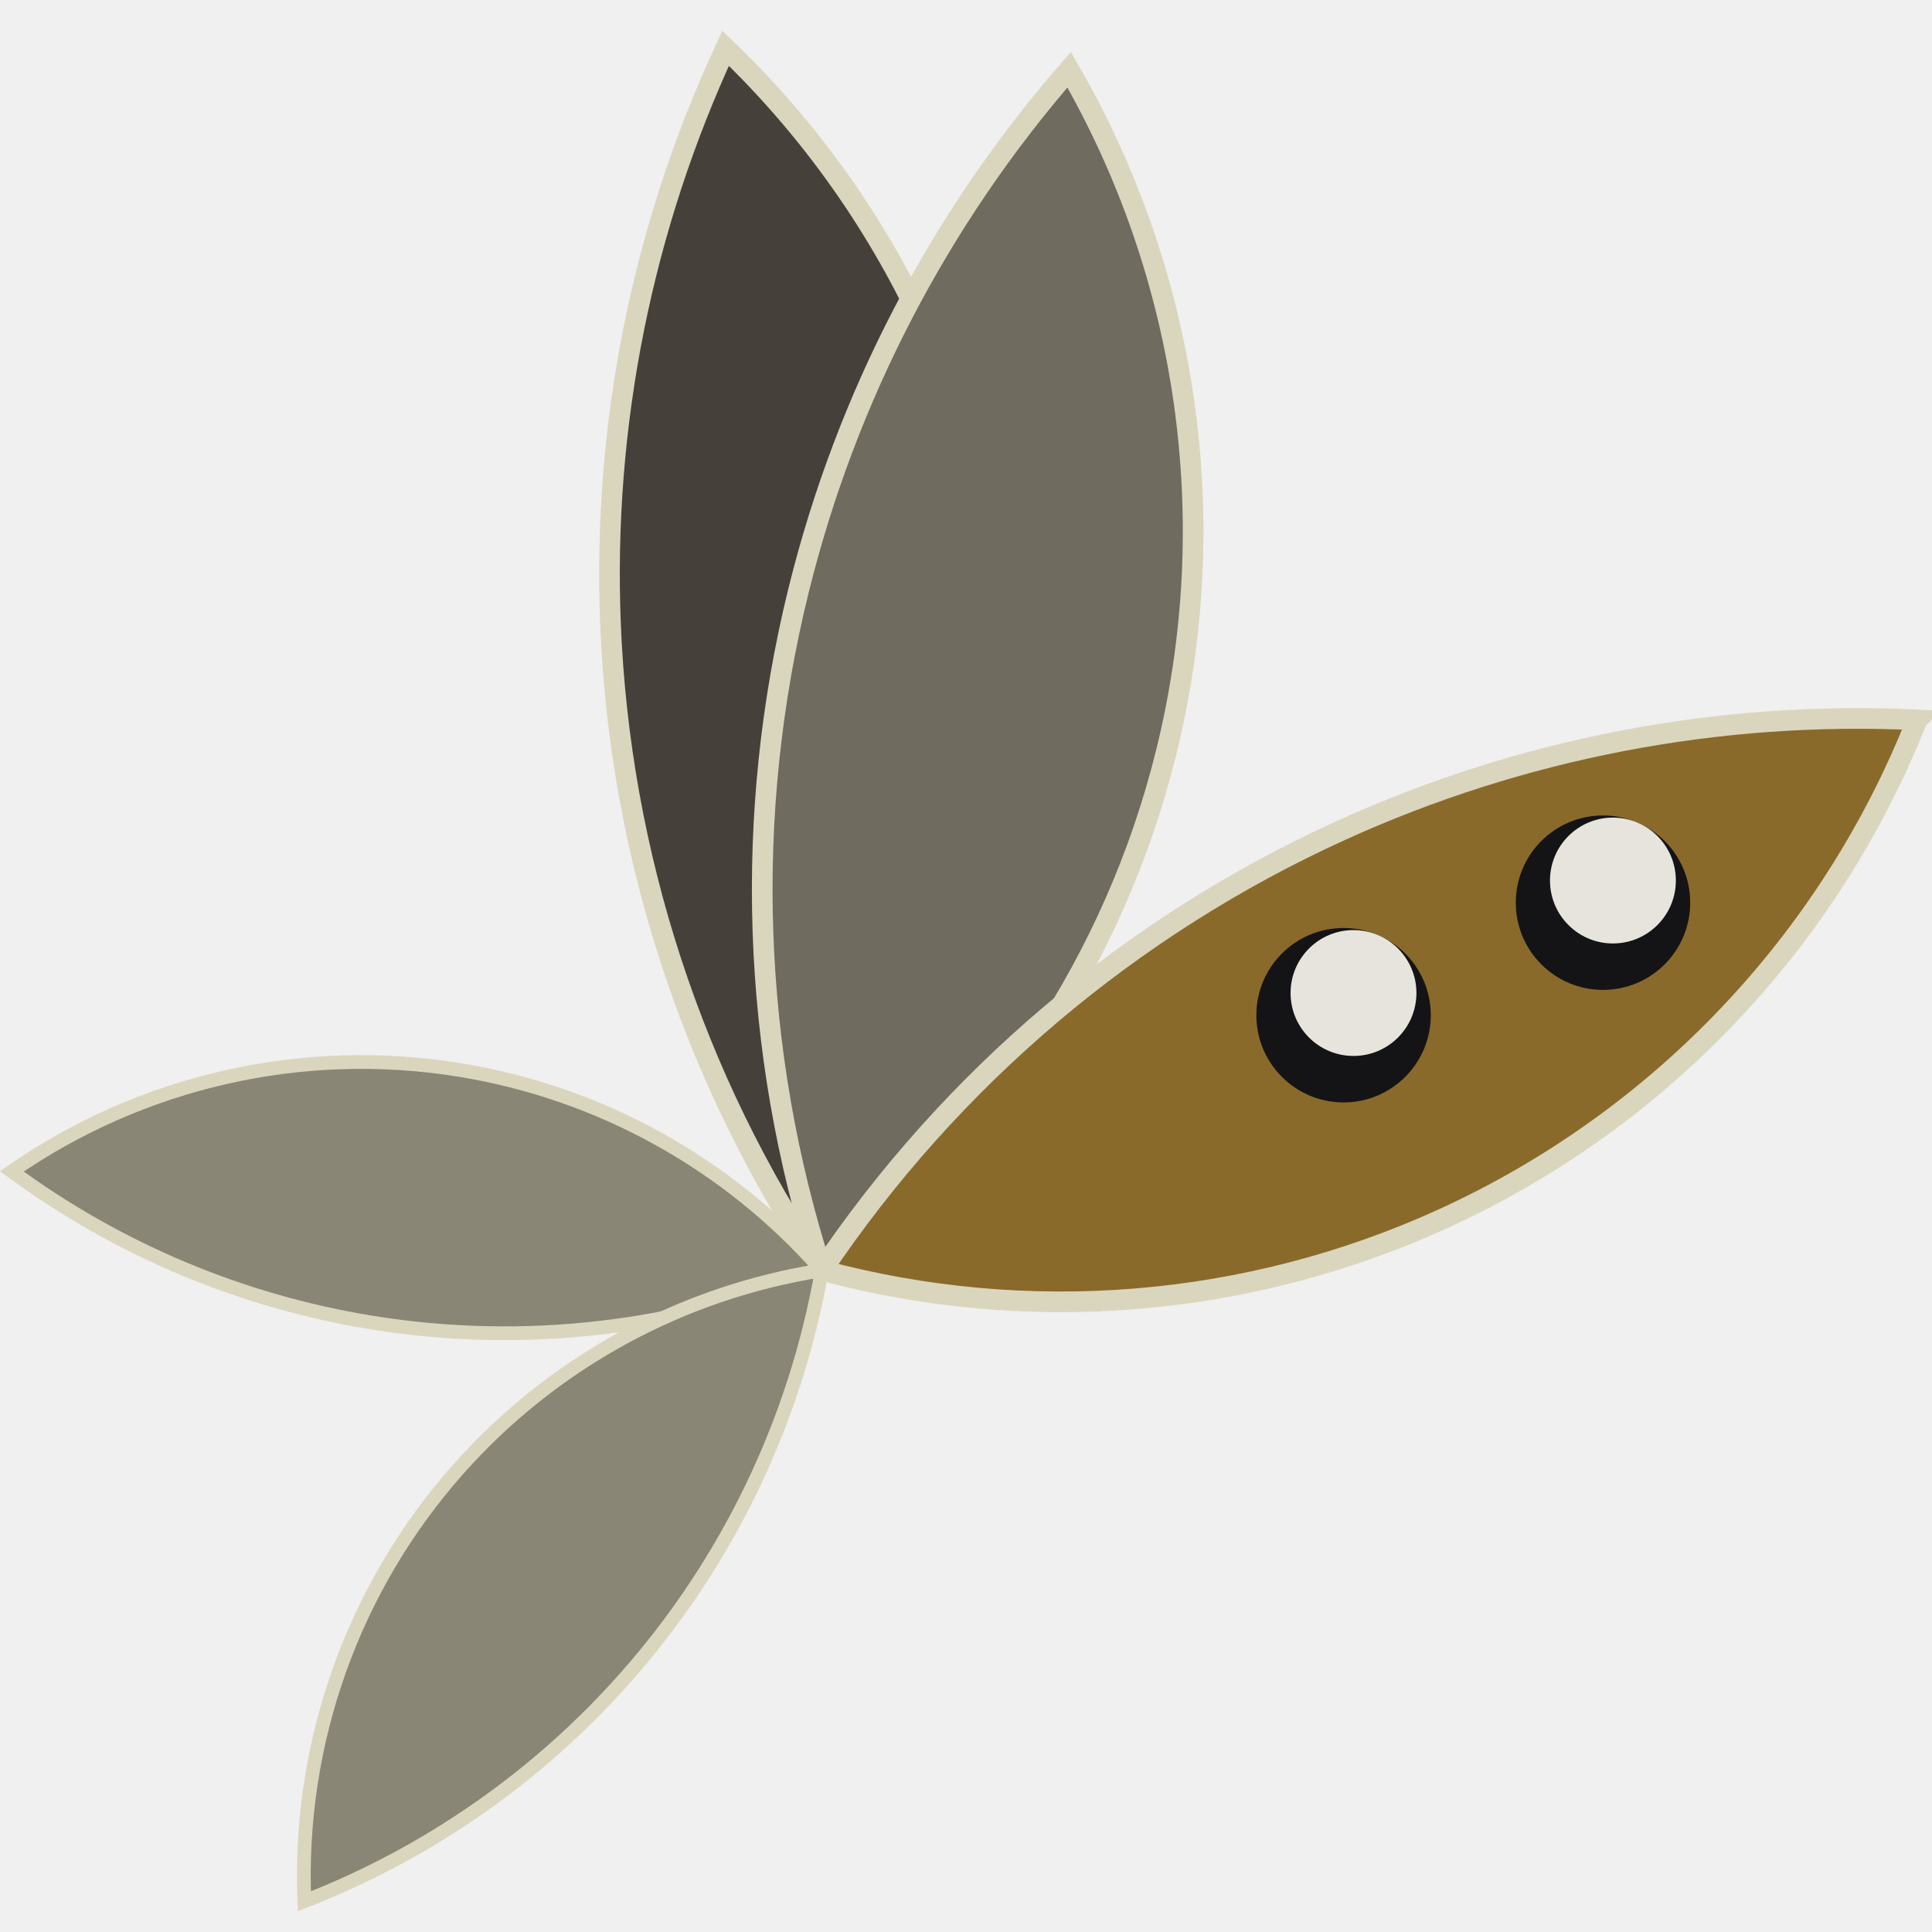
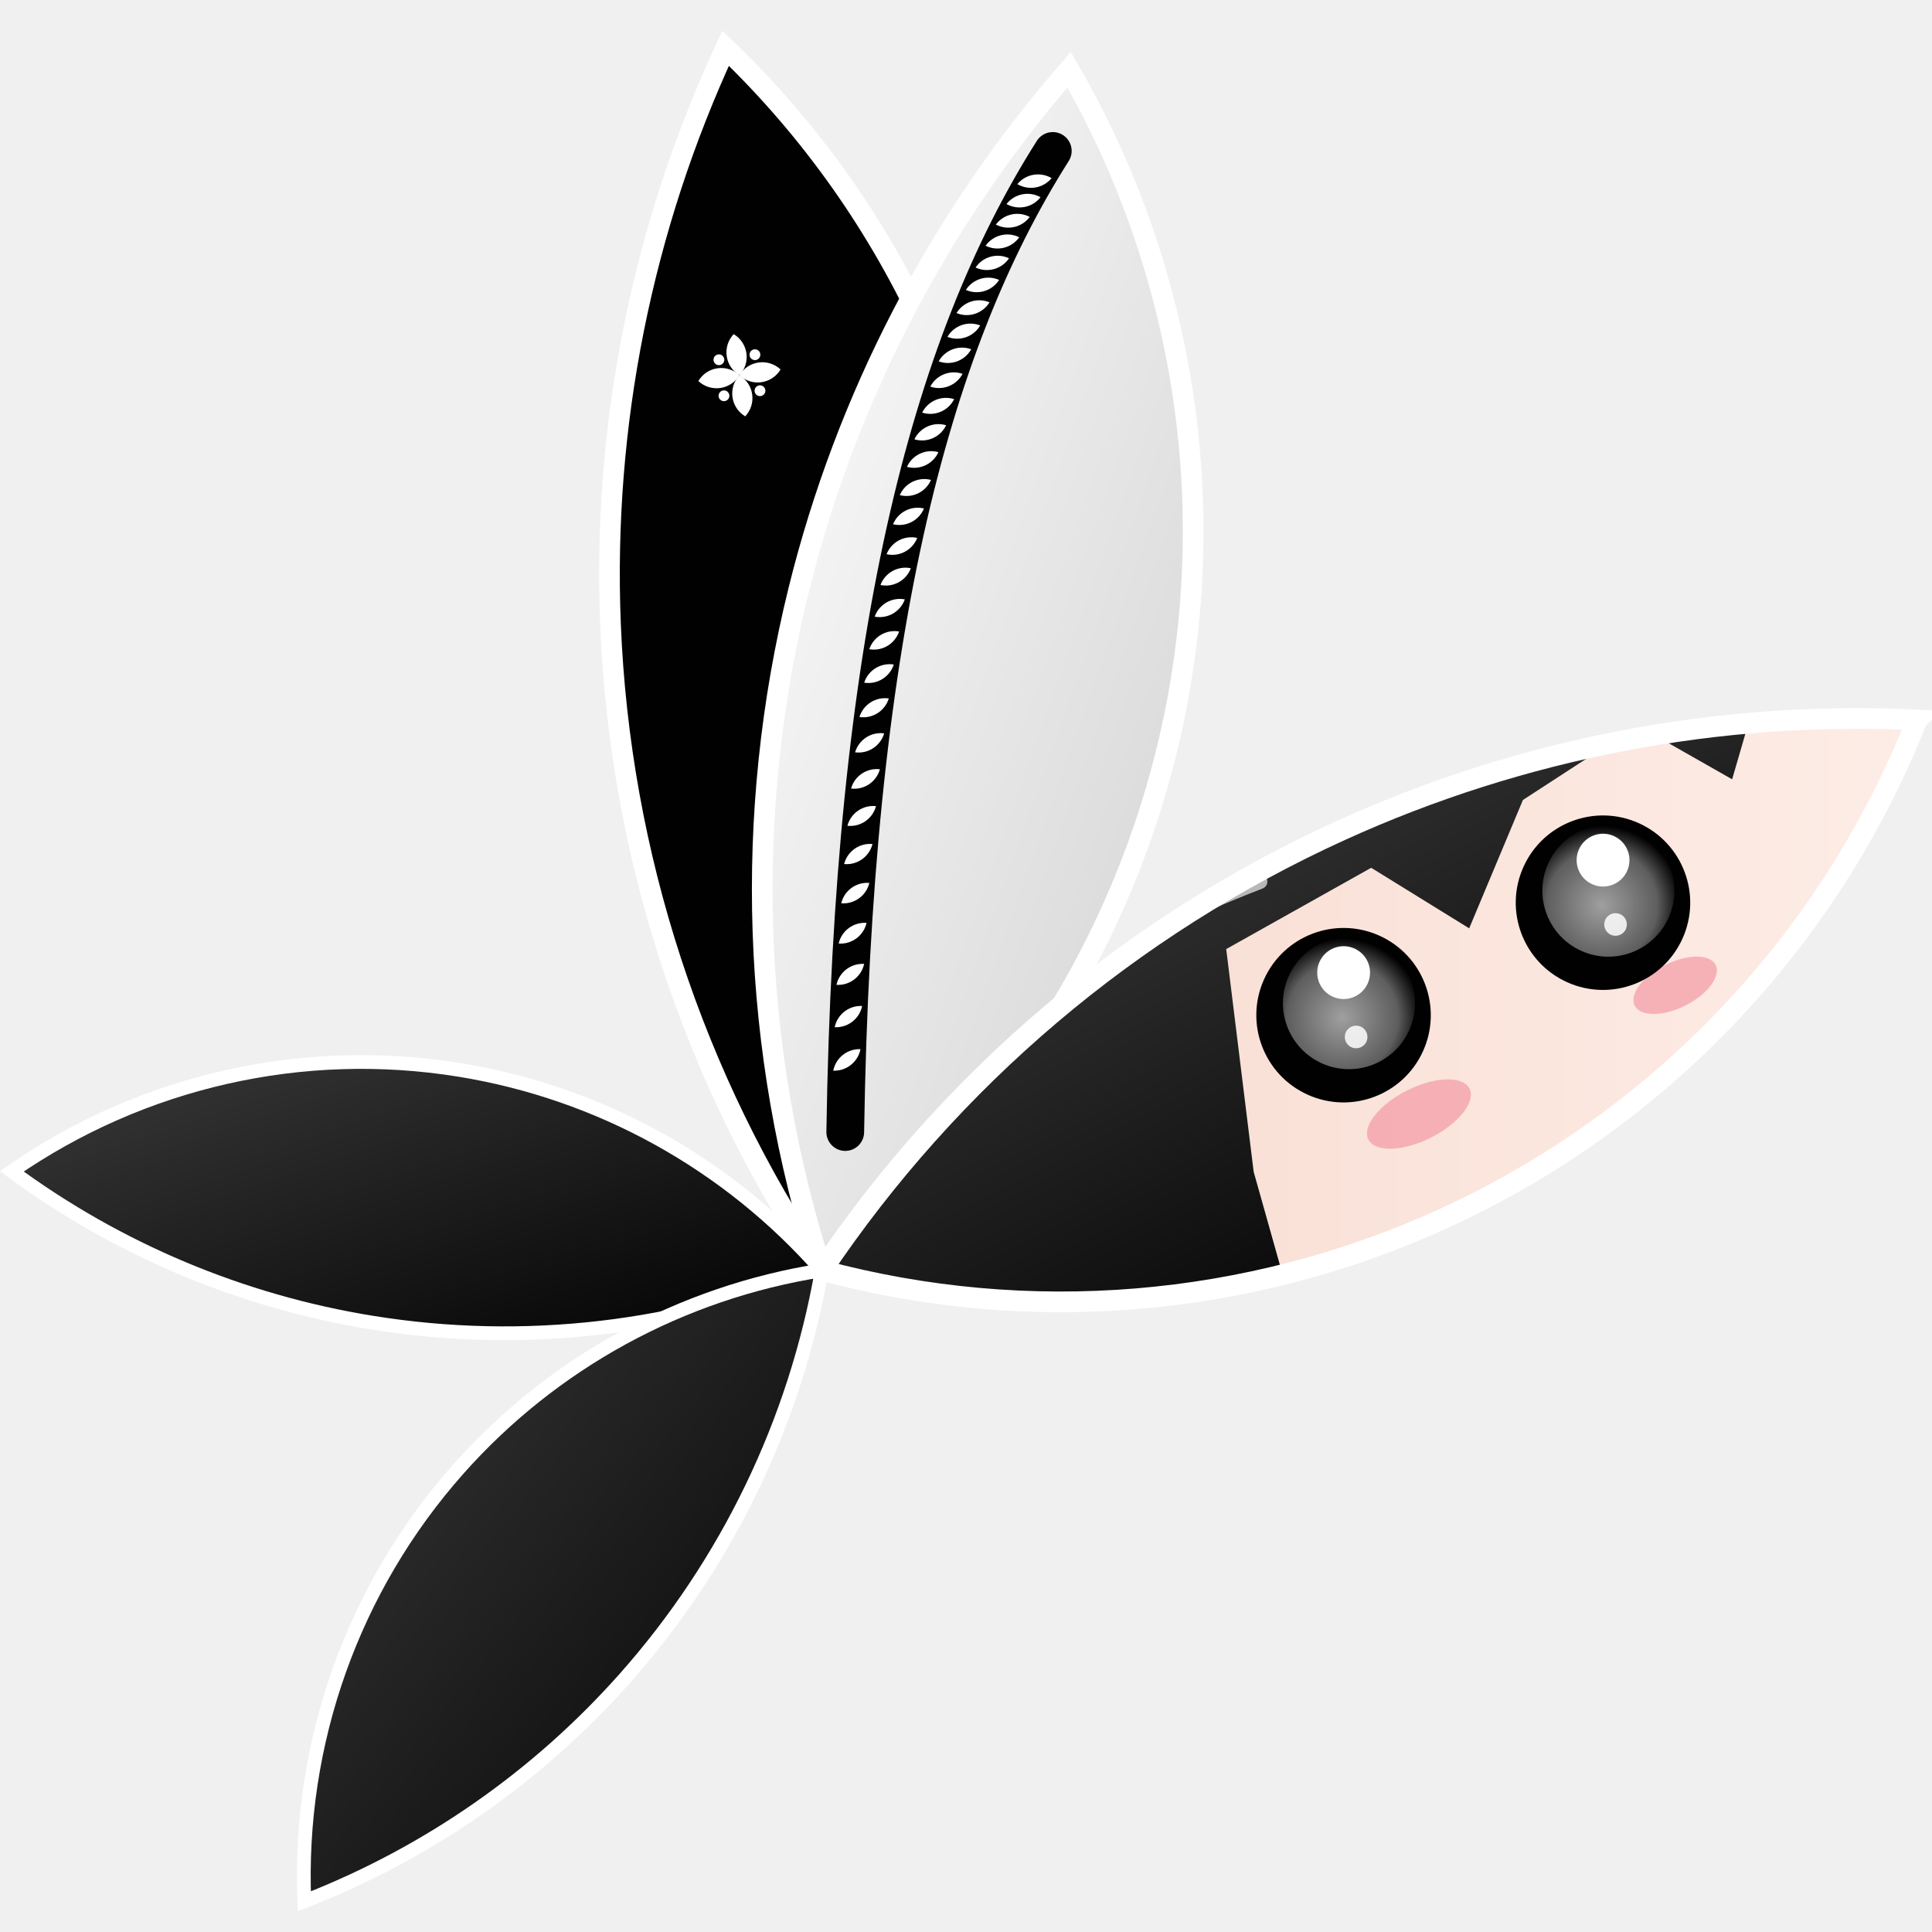
- <svg xmlns="http://www.w3.org/2000/svg" width="512" height="512" viewBox="0 0 512 512">
-   <path fill="#45413a" stroke="#dad6be" stroke-width="5.475" d="M 192.289,12.793 A 330.767,330.767 0 0 0 161.779,165.253 330.767,330.767 0 0 0 217.783,336.651 244.083,244.083 0 0 0 267.297,179.325 244.083,244.083 0 0 0 192.289,12.793 Z" />
-   <path fill="#6f6b5e" stroke="#dad6be" stroke-width="5.475" d="M 283.325,18.472 A 330.767,330.767 0 0 0 211.634,156.441 330.767,330.767 0 0 0 217.783,336.651 244.083,244.083 0 0 0 309.081,199.291 244.083,244.083 0 0 0 283.325,18.472 Z" />
-   <path fill="#8a8676" stroke="#dad6be" stroke-width="3.644" d="M 3.133,310.419 A 220.179,220.179 0 0 0 98.556,350.501 220.179,220.179 0 0 0 217.783,336.651 162.477,162.477 0 0 0 121.701,283.526 162.477,162.477 0 0 0 3.133,310.419 Z" />
-   <path fill="#8a8676" stroke="#dad6be" stroke-width="3.644" d="M 80.651,503.856 A 220.179,220.179 0 0 0 165.612,444.749 220.179,220.179 0 0 0 217.783,336.651 162.477,162.477 0 0 0 121.455,389.328 162.477,162.477 0 0 0 80.651,503.856 Z" />
-   <path fill="#8a6a2a" stroke="#dad6be" stroke-width="5.475" d="M 508.046,190.77 A 330.767,330.767 0 0 0 355.35,220.08 330.767,330.767 0 0 0 217.783,336.651 244.083,244.083 0 0 0 382.159,323.102 244.083,244.083 0 0 0 508.046,190.77 Z" />
-   <circle fill="#141416" cx="356.06" cy="269.04" r="23.115" />
-   <circle fill="#e6e4dc" cx="358.69" cy="263.16" r="16.678" />
-   <circle fill="#141416" cx="424.81" cy="239.22" r="23.115" />
-   <circle fill="#e6e4dc" cx="427.44" cy="233.35" r="16.678" />
+ <svg xmlns="http://www.w3.org/2000/svg" xmlns:xlink="http://www.w3.org/1999/xlink" width="512" height="512" viewBox="0 0 512 512" fill="none">
+   <defs>
+     <linearGradient id="hair" x1="0" y1="0" x2="0" y2="1">
+       <stop offset="0" stop-color="#5E5E5E" />
+       <stop offset="1" stop-color="#010101" />
+     </linearGradient>
+     <linearGradient id="tail" x1="0" y1="0" x2="1" y2="1">
+       <stop offset="0" stop-color="#3A3A3A" />
+       <stop offset="1" stop-color="#010101" />
+     </linearGradient>
+     <linearGradient id="tail-dark" x1="0" y1="0" x2="1" y2="1">
+       <stop offset="0" stop-color="#262626" />
+       <stop offset="1" stop-color="#010101" />
+     </linearGradient>
+     <linearGradient id="far" x1="0" y1="0" x2="1" y2="1">
+       <stop offset="0" stop-color="#262626" />
+       <stop offset="1" stop-color="#010101" />
+     </linearGradient>
+     <linearGradient id="far-dark" x1="0" y1="0" x2="1" y2="1">
+       <stop offset="0" stop-color="#141414" />
+       <stop offset="1" stop-color="#000000" />
+     </linearGradient>
+     <linearGradient id="outfit" x1="0" y1="0" x2="1" y2="1">
+       <stop offset="0" stop-color="#FFFFFF" />
+       <stop offset="1" stop-color="#D1D1D1" />
+     </linearGradient>
+     <linearGradient id="ribbon" x1="0" y1="0" x2="1" y2="1">
+       <stop offset="0" stop-color="#F7F4F5" />
+       <stop offset="1" stop-color="#D3CCCF" />
+     </linearGradient>
+     <linearGradient id="skin" x1="0" y1="0" x2="1" y2="0">
+       <stop offset="0" stop-color="#F7D9CE" />
+       <stop offset="1" stop-color="#FDEDE6" />
+     </linearGradient>
+     <radialGradient id="iris" cx="0.5" cy="0.62" r="0.6">
+       <stop offset="0" stop-color="#9F9F9F" />
+       <stop offset="0.7" stop-color="#5E5E5E" />
+       <stop offset="1" stop-color="#010101" />
+     </radialGradient>
+     <path id="head" d="M 508.046,190.77 A 330.767,330.767 0 0 0 355.35,220.08 330.767,330.767 0 0 0 217.783,336.651 244.083,244.083 0 0 0 382.159,323.102 244.083,244.083 0 0 0 508.046,190.77 Z" />
+     <clipPath id="head-clip">
+       <use xlink:href="#head" />
+     </clipPath>
+   </defs>
+   <path fill="#010101" stroke="#FFFFFF" stroke-width="5.475" d="M 192.289,12.793 A 330.767,330.767 0 0 0 161.779,165.253 330.767,330.767 0 0 0 217.783,336.651 244.083,244.083 0 0 0 267.297,179.325 244.083,244.083 0 0 0 192.289,12.793 Z" />
+   <path fill="url(#outfit)" stroke="#FFFFFF" stroke-width="5.475" d="M 283.325,18.472 A 330.767,330.767 0 0 0 211.634,156.441 330.767,330.767 0 0 0 217.783,336.651 244.083,244.083 0 0 0 309.081,199.291 244.083,244.083 0 0 0 283.325,18.472 Z" />
+   <path fill="none" stroke="#010101" stroke-width="10" stroke-linecap="round" d="M 279,40 C 246,92 226,170 224,300" />
+   <g transform="translate(274.15,48.00) rotate(170.1) translate(-4.6,0)">
+     <path fill="#FFFFFF" d="M 0,0 A 7.07,7.07 0 0 1 9.2,0 A 7.07,7.07 0 0 1 0,0 Z" />
+   </g>
+   <g transform="translate(271.24,53.17) rotate(168.7) translate(-4.6,0)">
+     <path fill="#FFFFFF" d="M 0,0 A 7.07,7.07 0 0 1 9.2,0 A 7.07,7.07 0 0 1 0,0 Z" />
+   </g>
+   <g transform="translate(268.40,58.50) rotate(167.3) translate(-4.6,0)">
+     <path fill="#FFFFFF" d="M 0,0 A 7.07,7.07 0 0 1 9.2,0 A 7.07,7.07 0 0 1 0,0 Z" />
+   </g>
+   <g transform="translate(265.65,64.00) rotate(165.9) translate(-4.6,0)">
+     <path fill="#FFFFFF" d="M 0,0 A 7.07,7.07 0 0 1 9.2,0 A 7.07,7.07 0 0 1 0,0 Z" />
+   </g>
+   <g transform="translate(262.97,69.67) rotate(164.6) translate(-4.6,0)">
+     <path fill="#FFFFFF" d="M 0,0 A 7.07,7.07 0 0 1 9.2,0 A 7.07,7.07 0 0 1 0,0 Z" />
+   </g>
+   <g transform="translate(260.37,75.51) rotate(163.3) translate(-4.6,0)">
+     <path fill="#FFFFFF" d="M 0,0 A 7.07,7.07 0 0 1 9.2,0 A 7.07,7.07 0 0 1 0,0 Z" />
+   </g>
+   <g transform="translate(257.86,81.54) rotate(162.0) translate(-4.6,0)">
+     <path fill="#FFFFFF" d="M 0,0 A 7.07,7.07 0 0 1 9.2,0 A 7.07,7.07 0 0 1 0,0 Z" />
+   </g>
+   <g transform="translate(255.42,87.76) rotate(160.8) translate(-4.6,0)">
+     <path fill="#FFFFFF" d="M 0,0 A 7.07,7.07 0 0 1 9.2,0 A 7.07,7.07 0 0 1 0,0 Z" />
+   </g>
+   <g transform="translate(253.07,94.16) rotate(159.6) translate(-4.6,0)">
+     <path fill="#FFFFFF" d="M 0,0 A 7.07,7.07 0 0 1 9.2,0 A 7.07,7.07 0 0 1 0,0 Z" />
+   </g>
+   <g transform="translate(250.81,100.76) rotate(158.4) translate(-4.6,0)">
+     <path fill="#FFFFFF" d="M 0,0 A 7.07,7.07 0 0 1 9.2,0 A 7.07,7.07 0 0 1 0,0 Z" />
+   </g>
+   <g transform="translate(248.62,107.56) rotate(157.2) translate(-4.6,0)">
+     <path fill="#FFFFFF" d="M 0,0 A 7.07,7.07 0 0 1 9.2,0 A 7.07,7.07 0 0 1 0,0 Z" />
+   </g>
+   <g transform="translate(246.53,114.56) rotate(156.1) translate(-4.6,0)">
+     <path fill="#FFFFFF" d="M 0,0 A 7.07,7.07 0 0 1 9.2,0 A 7.07,7.07 0 0 1 0,0 Z" />
+   </g>
+   <g transform="translate(244.52,121.77) rotate(155.0) translate(-4.6,0)">
+     <path fill="#FFFFFF" d="M 0,0 A 7.07,7.07 0 0 1 9.2,0 A 7.07,7.07 0 0 1 0,0 Z" />
+   </g>
+   <g transform="translate(242.59,129.20) rotate(154.0) translate(-4.6,0)">
+     <path fill="#FFFFFF" d="M 0,0 A 7.07,7.07 0 0 1 9.2,0 A 7.07,7.07 0 0 1 0,0 Z" />
+   </g>
+   <g transform="translate(240.76,136.84) rotate(153.0) translate(-4.6,0)">
+     <path fill="#FFFFFF" d="M 0,0 A 7.07,7.07 0 0 1 9.2,0 A 7.07,7.07 0 0 1 0,0 Z" />
+   </g>
+   <g transform="translate(239.01,144.71) rotate(152.0) translate(-4.6,0)">
+     <path fill="#FFFFFF" d="M 0,0 A 7.07,7.07 0 0 1 9.2,0 A 7.07,7.07 0 0 1 0,0 Z" />
+   </g>
+   <g transform="translate(237.36,152.81) rotate(151.1) translate(-4.6,0)">
+     <path fill="#FFFFFF" d="M 0,0 A 7.07,7.07 0 0 1 9.2,0 A 7.07,7.07 0 0 1 0,0 Z" />
+   </g>
+   <g transform="translate(235.79,161.13) rotate(150.2) translate(-4.6,0)">
+     <path fill="#FFFFFF" d="M 0,0 A 7.07,7.07 0 0 1 9.2,0 A 7.07,7.07 0 0 1 0,0 Z" />
+   </g>
+   <g transform="translate(234.32,169.70) rotate(149.3) translate(-4.6,0)">
+     <path fill="#FFFFFF" d="M 0,0 A 7.07,7.07 0 0 1 9.2,0 A 7.07,7.07 0 0 1 0,0 Z" />
+   </g>
+   <g transform="translate(232.94,178.51) rotate(148.5) translate(-4.6,0)">
+     <path fill="#FFFFFF" d="M 0,0 A 7.07,7.07 0 0 1 9.2,0 A 7.07,7.07 0 0 1 0,0 Z" />
+   </g>
+   <g transform="translate(231.65,187.56) rotate(147.7) translate(-4.6,0)">
+     <path fill="#FFFFFF" d="M 0,0 A 7.07,7.07 0 0 1 9.2,0 A 7.07,7.07 0 0 1 0,0 Z" />
+   </g>
+   <g transform="translate(230.46,196.86) rotate(146.9) translate(-4.6,0)">
+     <path fill="#FFFFFF" d="M 0,0 A 7.07,7.07 0 0 1 9.2,0 A 7.07,7.07 0 0 1 0,0 Z" />
+   </g>
+   <g transform="translate(229.36,206.42) rotate(146.2) translate(-4.6,0)">
+     <path fill="#FFFFFF" d="M 0,0 A 7.07,7.07 0 0 1 9.2,0 A 7.07,7.07 0 0 1 0,0 Z" />
+   </g>
+   <g transform="translate(228.36,216.24) rotate(145.5) translate(-4.6,0)">
+     <path fill="#FFFFFF" d="M 0,0 A 7.07,7.07 0 0 1 9.2,0 A 7.07,7.07 0 0 1 0,0 Z" />
+   </g>
+   <g transform="translate(227.46,226.33) rotate(144.8) translate(-4.6,0)">
+     <path fill="#FFFFFF" d="M 0,0 A 7.07,7.07 0 0 1 9.2,0 A 7.07,7.07 0 0 1 0,0 Z" />
+   </g>
+   <g transform="translate(226.66,236.68) rotate(144.1) translate(-4.6,0)">
+     <path fill="#FFFFFF" d="M 0,0 A 7.07,7.07 0 0 1 9.2,0 A 7.07,7.07 0 0 1 0,0 Z" />
+   </g>
+   <g transform="translate(225.95,247.31) rotate(143.5) translate(-4.6,0)">
+     <path fill="#FFFFFF" d="M 0,0 A 7.07,7.07 0 0 1 9.2,0 A 7.07,7.07 0 0 1 0,0 Z" />
+   </g>
+   <g transform="translate(225.34,258.22) rotate(142.9) translate(-4.6,0)">
+     <path fill="#FFFFFF" d="M 0,0 A 7.07,7.07 0 0 1 9.2,0 A 7.07,7.07 0 0 1 0,0 Z" />
+   </g>
+   <g transform="translate(224.84,269.41) rotate(142.3) translate(-4.6,0)">
+     <path fill="#FFFFFF" d="M 0,0 A 7.07,7.07 0 0 1 9.2,0 A 7.07,7.07 0 0 1 0,0 Z" />
+   </g>
+   <g transform="translate(224.43,280.89) rotate(141.7) translate(-4.6,0)">
+     <path fill="#FFFFFF" d="M 0,0 A 7.07,7.07 0 0 1 9.2,0 A 7.07,7.07 0 0 1 0,0 Z" />
+   </g>
+   <g transform="rotate(-8 192 100)">
+     <g transform="translate(196,100)">
+       <g transform="rotate(0)">
+         <path fill="#FFFFFF" d="M 0,0 A 7.05,7.05 0 0 1 11,0 A 7.05,7.05 0 0 1 0,0 Z" />
+       </g>
+       <g transform="rotate(90)">
+         <path fill="#FFFFFF" d="M 0,0 A 7.05,7.05 0 0 1 11,0 A 7.05,7.05 0 0 1 0,0 Z" />
+       </g>
+       <g transform="rotate(180)">
+         <path fill="#FFFFFF" d="M 0,0 A 7.05,7.05 0 0 1 11,0 A 7.05,7.05 0 0 1 0,0 Z" />
+       </g>
+       <g transform="rotate(270)">
+         <path fill="#FFFFFF" d="M 0,0 A 7.05,7.05 0 0 1 11,0 A 7.05,7.05 0 0 1 0,0 Z" />
+       </g>
+       <circle cx="4.82" cy="4.82" r="1.43" fill="#FFFFFF" />
+       <circle cx="-4.82" cy="4.82" r="1.43" fill="#FFFFFF" />
+       <circle cx="-4.82" cy="-4.82" r="1.43" fill="#FFFFFF" />
+       <circle cx="4.82" cy="-4.82" r="1.43" fill="#FFFFFF" />
+     </g>
+   </g>
+   <path fill="url(#tail)" stroke="#FFFFFF" stroke-width="3.644" d="M 3.133,310.419 A 220.179,220.179 0 0 0 98.556,350.501 220.179,220.179 0 0 0 217.783,336.651 162.477,162.477 0 0 0 121.701,283.526 162.477,162.477 0 0 0 3.133,310.419 Z" />
+   <path fill="url(#tail)" stroke="#FFFFFF" stroke-width="3.644" d="M 80.651,503.856 A 220.179,220.179 0 0 0 165.612,444.749 220.179,220.179 0 0 0 217.783,336.651 162.477,162.477 0 0 0 121.455,389.328 162.477,162.477 0 0 0 80.651,503.856 Z" />
+   <use xlink:href="#head" fill="url(#skin)" />
+   <g clip-path="url(#head-clip)">
+     <g transform="translate(217.8,336.7) rotate(-26.68)">
+       <path fill="url(#hair)" d="M -40,-200 L 340,-200 L 340,-40 L 300,-36 L 274,-8 L 258,-32 L 222,-28 L 194,-4 L 178,-30 L 134,-28 L 114,28 L 102,90 L -40,90 Z" />
+       <path fill="none" stroke="#D1D1D1" stroke-width="4" stroke-linecap="round" stroke-opacity="0.85" d="M 40,-30 C 70,-40 110,-44 150,-40" />
+       <ellipse cx="160" cy="34" rx="15" ry="7" fill="#F28C9C" fill-opacity="0.6" />
+       <ellipse cx="236" cy="34" rx="12" ry="6" fill="#F28C9C" fill-opacity="0.6" />
+     </g>
+   </g>
+   <use xlink:href="#head" stroke="#FFFFFF" stroke-width="5.475" />
+   <g transform="rotate(24.16529)">
+     <circle cx="434.991" cy="99.702" r="23.115" fill="#010101" />
+     <circle cx="434.99" cy="96.20" r="17.5" fill="url(#iris)" />
+     <circle cx="430.39" cy="89.40" r="7" fill="#FFFFFF" />
+     <circle cx="440.39" cy="103.60" r="3" fill="#FFFFFF" fill-opacity="0.85" />
+     <circle cx="485.513" cy="44.357" r="23.115" fill="#010101" />
+     <circle cx="485.51" cy="40.86" r="17.5" fill="url(#iris)" />
+     <circle cx="480.91" cy="34.06" r="7" fill="#FFFFFF" />
+     <circle cx="490.91" cy="48.26" r="3" fill="#FFFFFF" fill-opacity="0.85" />
+   </g>
</svg>
